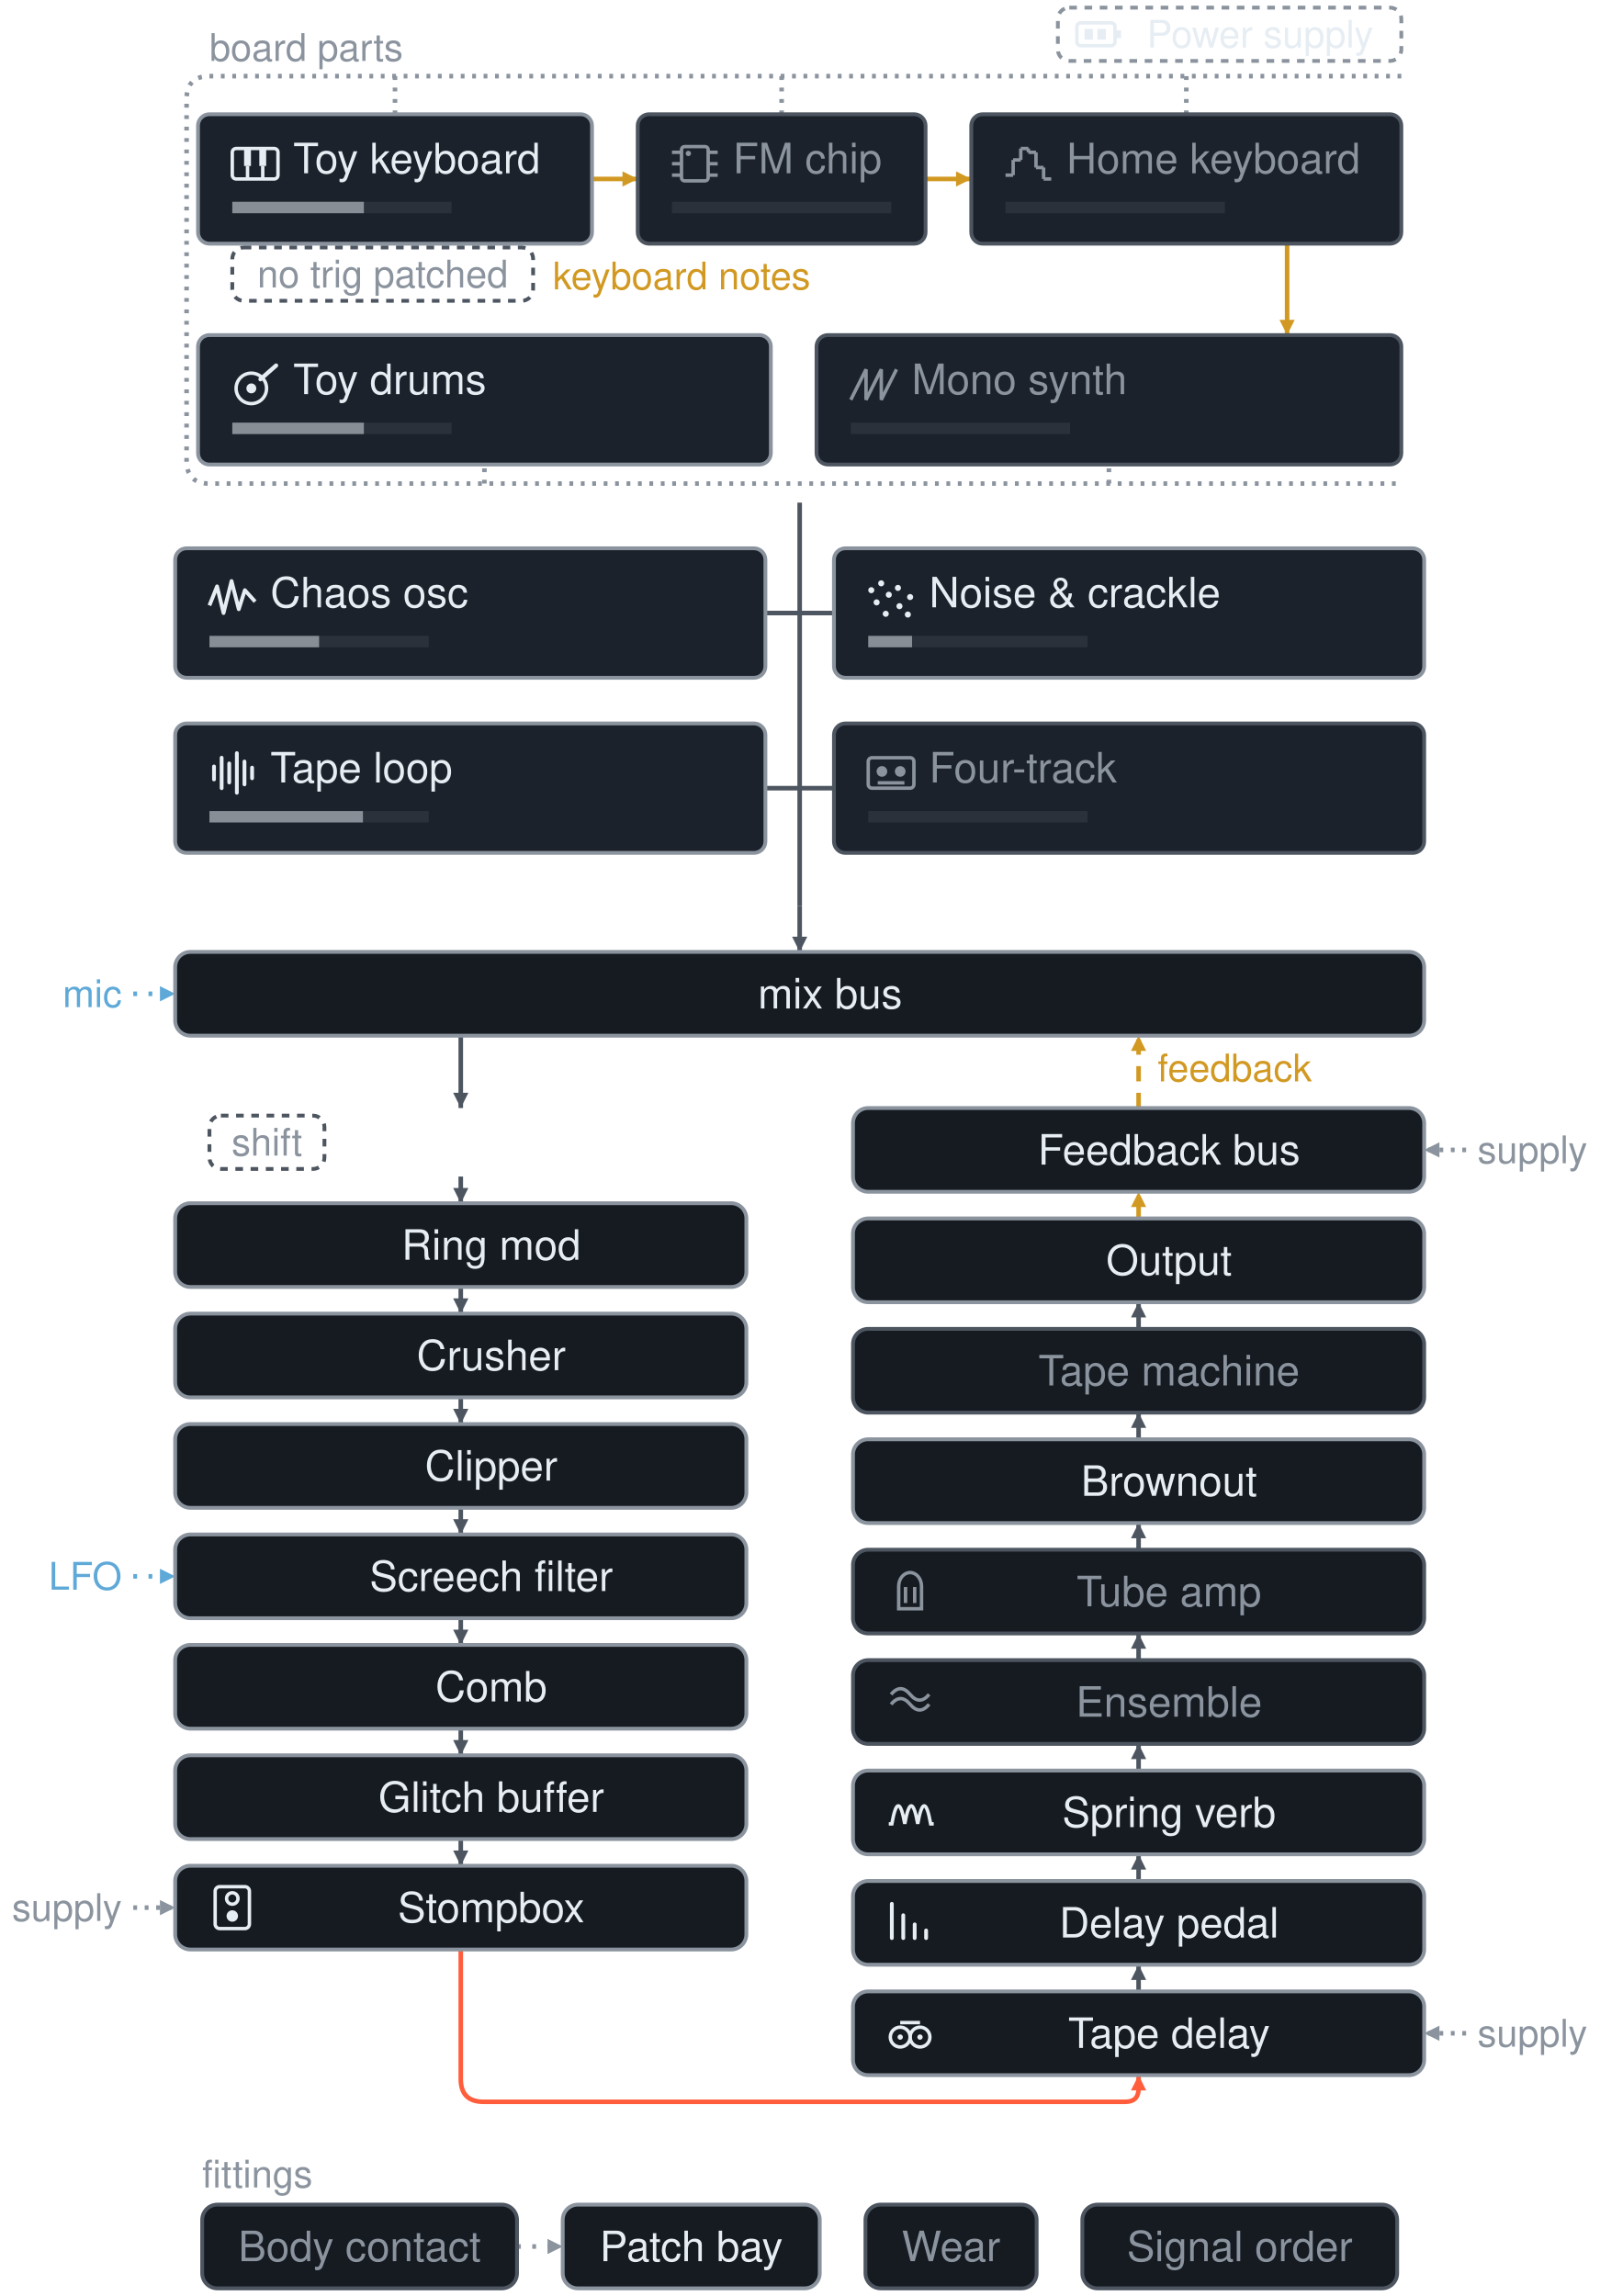
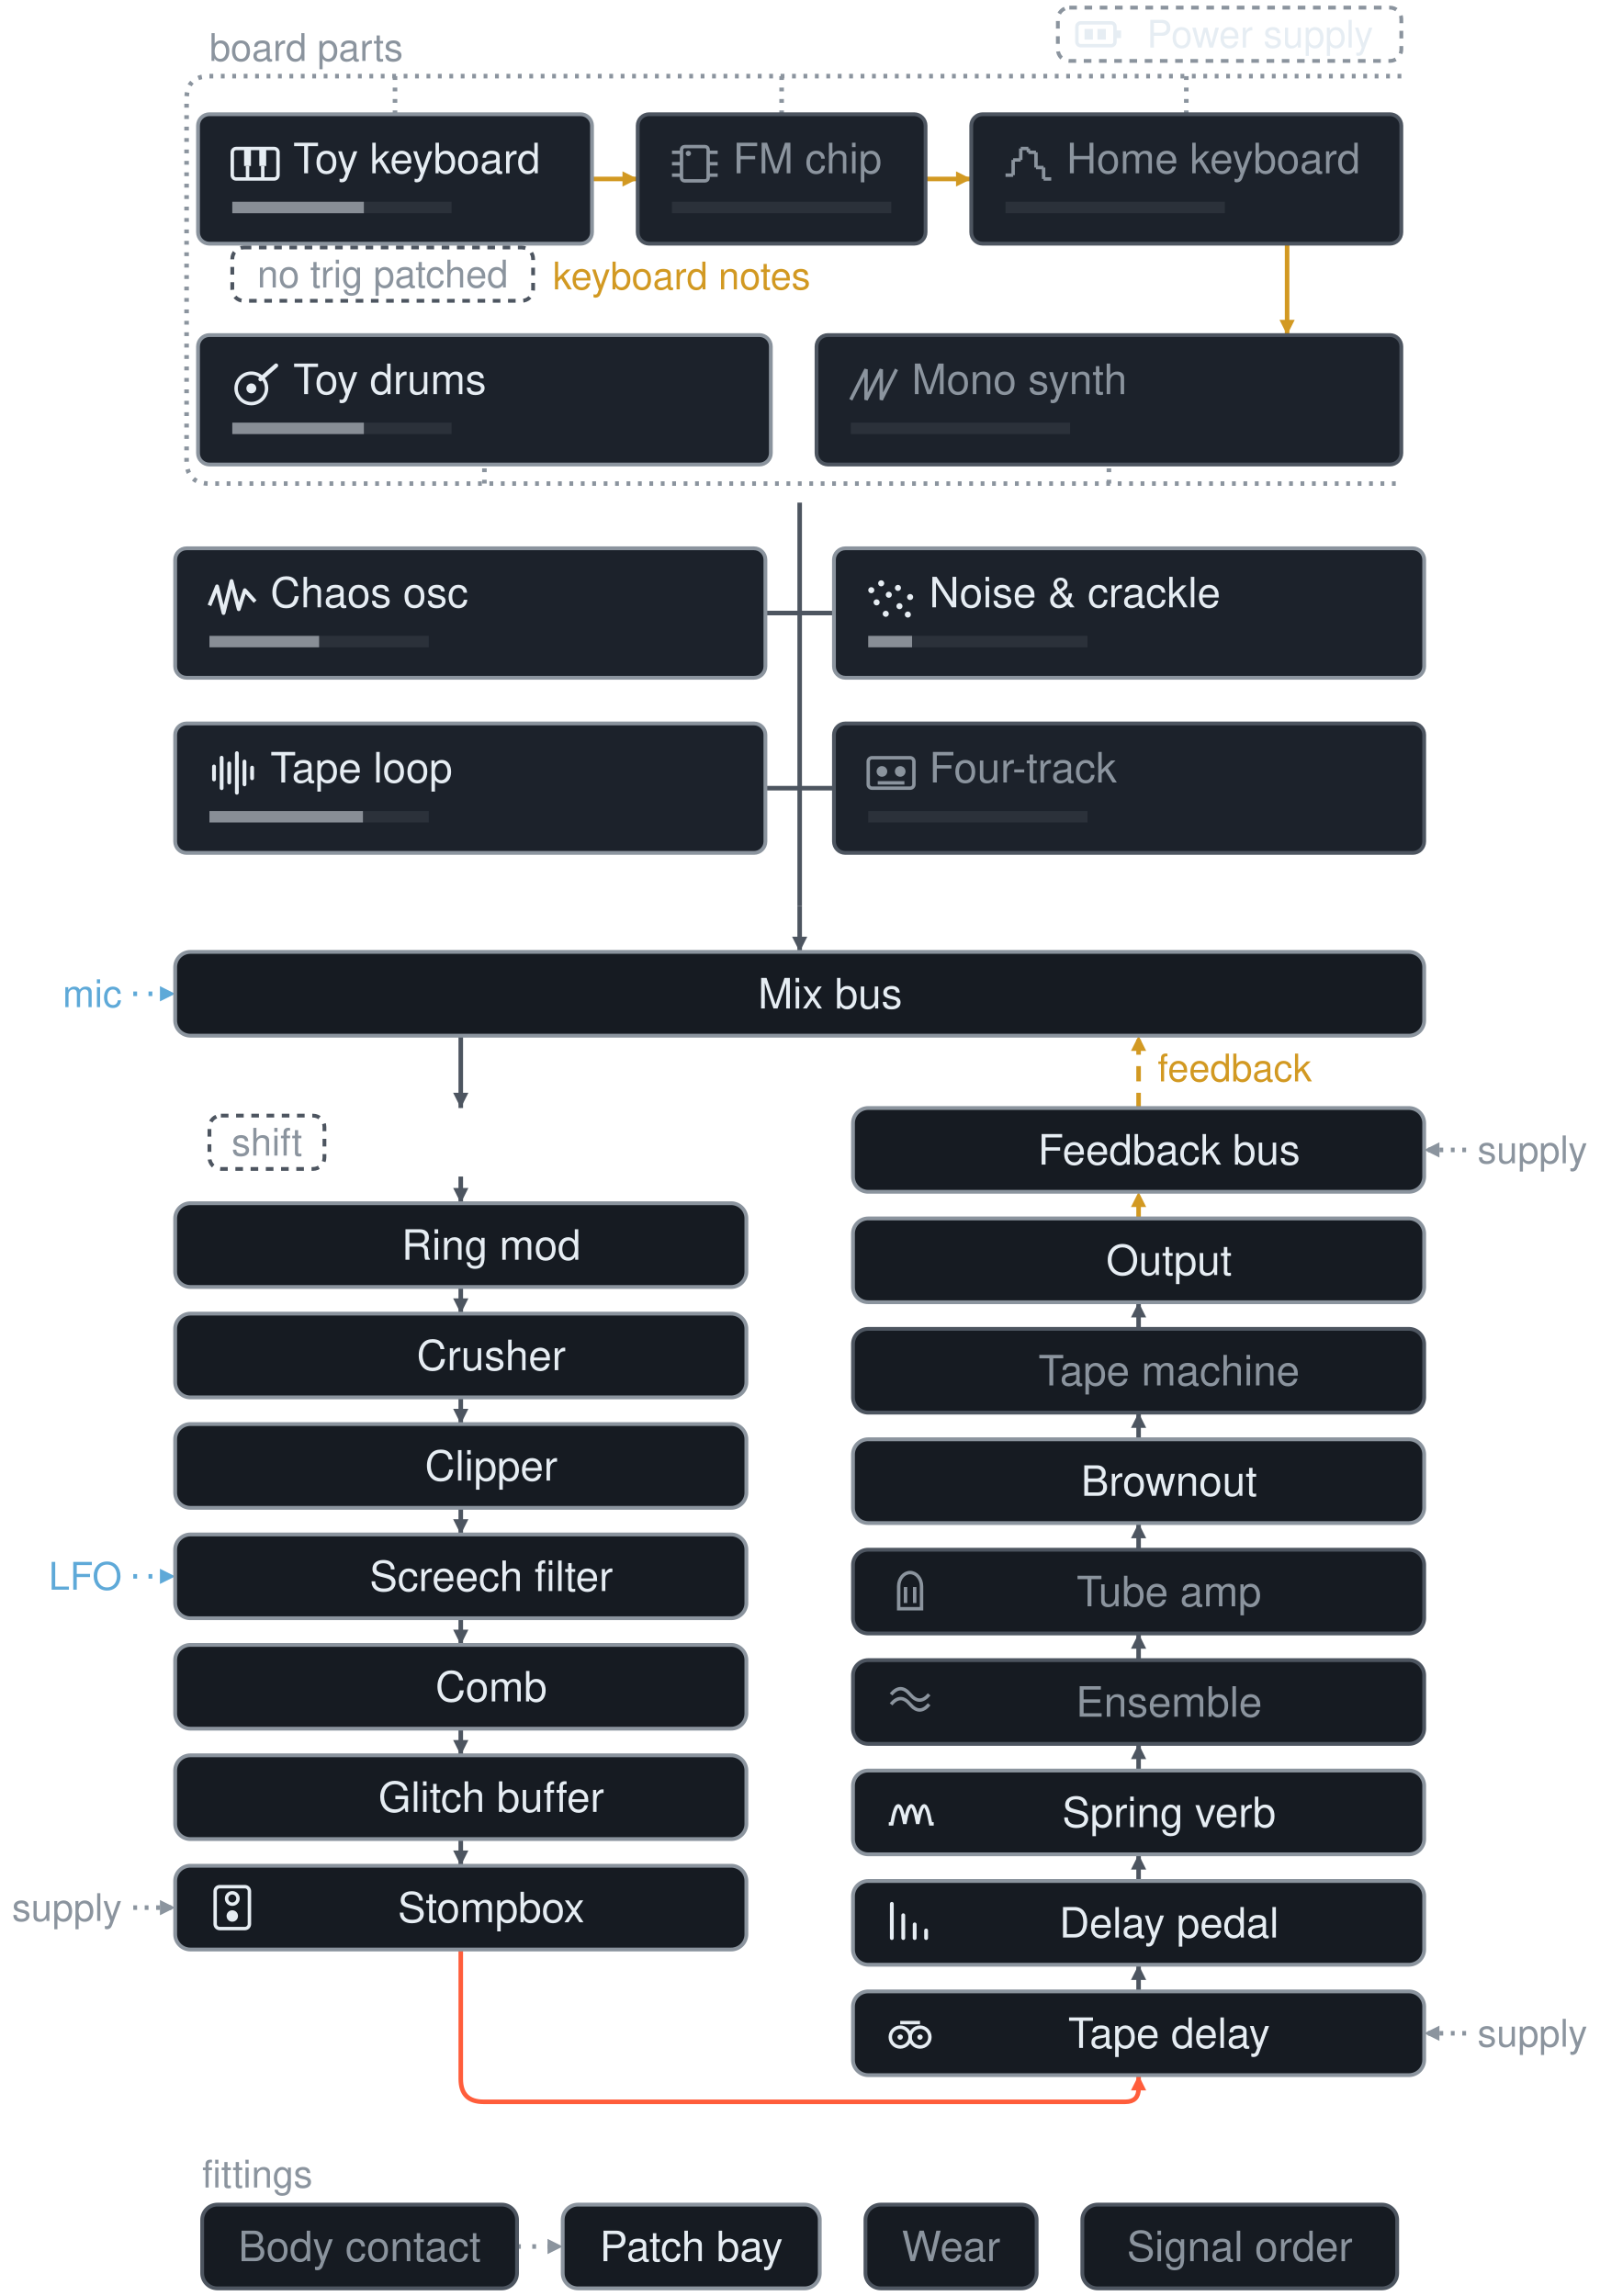
<svg xmlns="http://www.w3.org/2000/svg" viewBox="0 0 420 603" width="420" height="603" font-family="Helvetica, Arial, sans-serif">
  <g class="wire" data-wire="rail">
    <path class="line" d="M 368 20 L 55 20 Q 49 20 49 26 L 49 121 Q 49 127 55 127 L 368 127" fill="none" stroke="#8b949e" stroke-width="1.2" stroke-dasharray="1 2" />
    <path class="head" d="" fill="#8b949e" />
  </g>
  <g class="wire" data-wire="rail-Toy_keyboard">
    <path class="line" d="M 103.73 20 L 103.73 30" fill="none" stroke="#8b949e" stroke-width="1.2" stroke-dasharray="1 2" />
    <path class="head" d="" fill="#8b949e" />
  </g>
  <g class="wire" data-wire="rail-Toy_drums">
    <path class="line" d="M 127.21 127 L 127.21 122" fill="none" stroke="#8b949e" stroke-width="1.2" stroke-dasharray="1 2" />
    <path class="head" d="" fill="#8b949e" />
  </g>
  <g class="wire" data-wire="rail-FM_chip">
    <path class="line" d="M 205.26 20 L 205.26 30" fill="none" stroke="#8b949e" stroke-width="1.2" stroke-dasharray="1 2" />
    <path class="head" d="" fill="#8b949e" />
  </g>
  <g class="wire" data-wire="rail-Home_keyboard">
    <path class="line" d="M 311.53 20 L 311.53 30" fill="none" stroke="#8b949e" stroke-width="1.2" stroke-dasharray="1 2" />
    <path class="head" d="" fill="#8b949e" />
  </g>
  <g class="wire" data-wire="rail-Mono_synth">
    <path class="line" d="M 291.21 127 L 291.21 122" fill="none" stroke="#8b949e" stroke-width="1.2" stroke-dasharray="1 2" />
    <path class="head" d="" fill="#8b949e" />
  </g>
  <g class="wire" data-wire="key-line">
    <path class="line" d="M 155.47 47 L 167.47 47" fill="none" stroke="#d29922" stroke-width="1.2" />
    <path class="head" d="M 167.47 47 L 163.47 49 L 163.47 45 Z" fill="#d29922" />
    <text x="179" y="76" fill="#d29922" font-size="10" text-anchor="middle">keyboard notes</text>
  </g>
  <g class="wire" data-wire="key-line-pcm">
    <path class="line" d="M 243.06 47 L 255.06 47" fill="none" stroke="#d29922" stroke-width="1.2" />
    <path class="head" d="M 255.06 47 L 251.06 49 L 251.06 45 Z" fill="#d29922" />
  </g>
  <g class="wire" data-wire="key-line-mono">
    <path class="line" d="M 338 64 L 338 88" fill="none" stroke="#d29922" stroke-width="1.2" />
    <path class="head" d="M 338 88 L 336 84 L 340 84 Z" fill="#d29922" />
  </g>
  <g class="wire" data-wire="board-out">
    <path class="line" d="M 210 132 L 210 238" fill="none" stroke="#4d5560" stroke-width="1.2" />
    <path class="head" d="" fill="#4d5560" />
  </g>
  <g class="wire" data-wire="Chaos_osc-out">
    <path class="line" d="M 201 161 L 210 161" fill="none" stroke="#4d5560" stroke-width="1.2" />
    <path class="head" d="" fill="#4d5560" />
  </g>
  <g class="wire" data-wire="Noise_crackle-out">
    <path class="line" d="M 219 161 L 210 161" fill="none" stroke="#4d5560" stroke-width="1.2" />
    <path class="head" d="" fill="#4d5560" />
  </g>
  <g class="wire" data-wire="Tape_loop-out">
    <path class="line" d="M 201 207 L 210 207" fill="none" stroke="#4d5560" stroke-width="1.2" />
    <path class="head" d="" fill="#4d5560" />
  </g>
  <g class="wire" data-wire="Four_track-out">
    <path class="line" d="M 219 207 L 210 207" fill="none" stroke="#4d5560" stroke-width="1.2" />
    <path class="head" d="" fill="#4d5560" />
  </g>
  <g class="wire" data-wire="collect-mix">
    <path class="line" d="M 210 238 L 210 250" fill="none" stroke="#4d5560" stroke-width="1.2" />
    <path class="head" d="M 210 250 L 208 246 L 212 246 Z" fill="#4d5560" />
  </g>
  <g class="wire" data-wire="mix-path">
    <path class="line" d="M 121 272 L 121 291" fill="none" stroke="#4d5560" stroke-width="1.2" />
    <path class="head" d="M 121 291 L 119 287 L 123 287 Z" fill="#4d5560" />
  </g>
  <g class="wire" data-wire="rack-Ring_mod">
    <path class="line" d="M 121 309 L 121 316" fill="none" stroke="#4d5560" stroke-width="1.2" />
    <path class="head" d="M 121 316 L 119 312 L 123 312 Z" fill="#4d5560" />
  </g>
  <g class="wire" data-wire="Ring_mod-Crusher">
    <path class="line" d="M 121 338 L 121 345" fill="none" stroke="#4d5560" stroke-width="1.2" />
    <path class="head" d="M 121 345 L 119 341 L 123 341 Z" fill="#4d5560" />
  </g>
  <g class="wire" data-wire="Crusher-Clipper">
    <path class="line" d="M 121 367 L 121 374" fill="none" stroke="#4d5560" stroke-width="1.2" />
    <path class="head" d="M 121 374 L 119 370 L 123 370 Z" fill="#4d5560" />
  </g>
  <g class="wire" data-wire="Clipper-Screech_filter">
    <path class="line" d="M 121 396 L 121 403" fill="none" stroke="#4d5560" stroke-width="1.2" />
    <path class="head" d="M 121 403 L 119 399 L 123 399 Z" fill="#4d5560" />
  </g>
  <g class="wire" data-wire="Screech_filter-Comb">
    <path class="line" d="M 121 425 L 121 432" fill="none" stroke="#4d5560" stroke-width="1.2" />
    <path class="head" d="M 121 432 L 119 428 L 123 428 Z" fill="#4d5560" />
  </g>
  <g class="wire" data-wire="Comb-Glitch_buffer">
    <path class="line" d="M 121 454 L 121 461" fill="none" stroke="#4d5560" stroke-width="1.2" />
    <path class="head" d="M 121 461 L 119 457 L 123 457 Z" fill="#4d5560" />
  </g>
  <g class="wire" data-wire="Glitch_buffer-Stompbox">
    <path class="line" d="M 121 483 L 121 490" fill="none" stroke="#4d5560" stroke-width="1.2" />
    <path class="head" d="M 121 490 L 119 486 L 123 486 Z" fill="#4d5560" />
  </g>
  <g class="wire" data-wire="Tape_delay-Delay_pedal">
    <path class="line" d="M 299 523 L 299 516" fill="none" stroke="#4d5560" stroke-width="1.2" />
    <path class="head" d="M 299 516 L 301 520 L 297 520 Z" fill="#4d5560" />
  </g>
  <g class="wire" data-wire="Delay_pedal-Spring_verb">
    <path class="line" d="M 299 494 L 299 487" fill="none" stroke="#4d5560" stroke-width="1.2" />
    <path class="head" d="M 299 487 L 301 491 L 297 491 Z" fill="#4d5560" />
  </g>
  <g class="wire" data-wire="Spring_verb-Ensemble">
    <path class="line" d="M 299 465 L 299 458" fill="none" stroke="#4d5560" stroke-width="1.2" />
    <path class="head" d="M 299 458 L 301 462 L 297 462 Z" fill="#4d5560" />
  </g>
  <g class="wire" data-wire="Ensemble-Tube_amp">
    <path class="line" d="M 299 436 L 299 429" fill="none" stroke="#4d5560" stroke-width="1.2" />
    <path class="head" d="M 299 429 L 301 433 L 297 433 Z" fill="#4d5560" />
  </g>
  <g class="wire" data-wire="Tube_amp-Brownout">
    <path class="line" d="M 299 407 L 299 400" fill="none" stroke="#4d5560" stroke-width="1.2" />
    <path class="head" d="M 299 400 L 301 404 L 297 404 Z" fill="#4d5560" />
  </g>
  <g class="wire" data-wire="Brownout-Tape_machine">
    <path class="line" d="M 299 378 L 299 371" fill="none" stroke="#4d5560" stroke-width="1.2" />
    <path class="head" d="M 299 371 L 301 375 L 297 375 Z" fill="#4d5560" />
  </g>
  <g class="wire" data-wire="Tape_machine-Output">
    <path class="line" d="M 299 349 L 299 342" fill="none" stroke="#4d5560" stroke-width="1.2" />
    <path class="head" d="M 299 342 L 301 346 L 297 346 Z" fill="#4d5560" />
  </g>
  <g class="wire" data-wire="fold">
    <path class="line" d="M 121 512 L 121 546 Q 121 552 127 552 L 295.5 552 Q 299 552 299 548.5 L 299 545" fill="none" stroke="#ff5d3b" stroke-width="1.2" />
    <path class="head" d="M 299 545 L 301 549 L 297 549 Z" fill="#ff5d3b" />
  </g>
  <g class="wire" data-wire="fb-out">
    <path class="line" d="M 299 320 L 299 313" fill="none" stroke="#d29922" stroke-width="1.2" stroke-dasharray="4 3" />
    <path class="head" d="M 299 313 L 301 317 L 297 317 Z" fill="#d29922" />
  </g>
  <g class="wire" data-wire="fb-home">
    <path class="line" d="M 299 291 L 299 272" fill="none" stroke="#d29922" stroke-width="1.2" stroke-dasharray="4 3" />
    <path class="head" d="M 299 272 L 301 276 L 297 276 Z" fill="#d29922" />
    <text x="304" y="284" fill="#d29922" font-size="10" text-anchor="start">feedback</text>
  </g>
  <g class="wire" data-wire="pad-bay">
    <path class="line" d="M 135.78 590 L 147.78 590" fill="none" stroke="#8b949e" stroke-width="1.2" stroke-dasharray="1 3" />
    <path class="head" d="M 147.78 590 L 143.78 592 L 143.78 588 Z" fill="#8b949e" />
  </g>
  <g class="wire" data-wire="mic-wire">
    <path class="line" d="M 35 261 L 46 261" fill="none" stroke="#5ea9d8" stroke-width="1.2" stroke-dasharray="1 3" />
    <path class="head" d="M 46 261 L 42 263 L 42 259 Z" fill="#5ea9d8" />
  </g>
  <g class="wire" data-wire="rail-Feedback_bus-wire">
    <path class="line" d="M 385 302 L 374 302" fill="none" stroke="#8b949e" stroke-width="1.2" stroke-dasharray="1 2" />
    <path class="head" d="M 374 302 L 378 300 L 378 304 Z" fill="#8b949e" />
  </g>
  <g class="wire" data-wire="wire0-wire">
    <path class="line" d="M 35 414 L 46 414" fill="none" stroke="#5ea9d8" stroke-width="1.2" stroke-dasharray="1 3" />
    <path class="head" d="M 46 414 L 42 416 L 42 412 Z" fill="#5ea9d8" />
  </g>
  <g class="wire" data-wire="rail-Stompbox-wire">
    <path class="line" d="M 35 501 L 46 501" fill="none" stroke="#8b949e" stroke-width="1.2" stroke-dasharray="1 2" />
    <path class="head" d="M 46 501 L 42 503 L 42 499 Z" fill="#8b949e" />
  </g>
  <g class="wire" data-wire="rail-Tape_delay-wire">
    <path class="line" d="M 385 534 L 374 534" fill="none" stroke="#8b949e" stroke-width="1.2" stroke-dasharray="1 2" />
    <path class="head" d="M 374 534 L 378 532 L 378 536 Z" fill="#8b949e" />
  </g>
  <g class="node">
    <text x="55" y="16" fill="#8b949e" font-size="10" text-anchor="start">board parts</text>
  </g>
  <g class="node">
    <rect class="box" x="52" y="30" width="103.467" height="34" rx="3" fill="#1c222b" stroke="#8b949e" stroke-width="1" />
    <g class="glyph">
      <rect x="61" y="39" width="12" height="8" rx="1" fill="none" stroke="#e6edf3" stroke-width="0.9" />
      <path d="M 65 43.6 V 47 M 69 43.6 V 47" stroke="#e6edf3" stroke-width="0.9" />
      <rect x="64.1" y="39" width="1.8" height="4.6" fill="#e6edf3" />
      <rect x="68.1" y="39" width="1.8" height="4.6" fill="#e6edf3" />
    </g>
    <text x="77" y="45.5" fill="#e6edf3" font-size="11" text-anchor="start">Toy keyboard</text>
    <rect x="61" y="53" width="57.592" height="3" fill="#4d5560" fill-opacity="0.3" />
    <rect x="61" y="53" width="34.555" height="3" fill="#e6edf3" fill-opacity="0.5" />
  </g>
  <g class="node">
    <rect class="box" x="52" y="88" width="150.427" height="34" rx="3" fill="#1c222b" stroke="#8b949e" stroke-width="1" />
    <g class="glyph">
      <circle cx="66" cy="102" r="4" fill="none" stroke="#e6edf3" stroke-width="0.9" />
      <circle cx="66" cy="102" r="1.3" fill="#e6edf3" />
      <path d="M 72.5 96 L 68.4 99.6" stroke="#e6edf3" stroke-width="1.1" stroke-linecap="round" />
    </g>
    <text x="77" y="103.5" fill="#e6edf3" font-size="11" text-anchor="start">Toy drums</text>
    <rect x="61" y="111" width="57.592" height="3" fill="#4d5560" fill-opacity="0.3" />
    <rect x="61" y="111" width="34.555" height="3" fill="#e6edf3" fill-opacity="0.5" />
  </g>
  <g class="node">
    <rect class="box" x="167.467" y="30" width="75.592" height="34" rx="3" fill="#1c222b" stroke="#4d5560" stroke-width="1" />
    <g class="glyph">
      <rect x="178.967" y="38.5" width="7" height="9" rx="0.8" fill="none" stroke="#8b949e" stroke-width="0.9" />
      <path d="M 176.467 40 h 2.5 M 185.967 40 h 2.5 M 176.467 43 h 2.5 M 185.967 43 h 2.5 M 176.467 46 h 2.5 M 185.967 46 h 2.5" stroke="#8b949e" stroke-width="0.9" />
      <circle cx="180.767" cy="40.3" r="0.7" fill="#8b949e" />
    </g>
    <text x="192.467" y="45.5" fill="#8b949e" font-size="11" text-anchor="start">FM chip</text>
    <rect x="176.467" y="53" width="57.592" height="3" fill="#4d5560" fill-opacity="0.3" />
  </g>
  <g class="node">
    <rect class="box" x="255.058" y="30" width="112.942" height="34" rx="3" fill="#1c222b" stroke="#4d5560" stroke-width="1" />
    <g class="glyph">
      <path d="M 264.058 46 h 2 M 266.058 42 h 2 M 268.058 39 h 2 M 270.058 40 h 2 M 272.058 44 h 2 M 274.058 47 h 2 M 266.058 46 V 42 M 268.058 42 V 39 M 270.058 39 V 40 M 272.058 40 V 44 M 274.058 44 V 47" fill="none" stroke="#8b949e" stroke-width="0.9" stroke-linejoin="miter" />
    </g>
    <text x="280.058" y="45.5" fill="#8b949e" font-size="11" text-anchor="start">Home keyboard</text>
    <rect x="264.058" y="53" width="57.592" height="3" fill="#4d5560" fill-opacity="0.3" />
  </g>
  <g class="node">
    <rect class="box" x="214.427" y="88" width="153.573" height="34" rx="3" fill="#1c222b" stroke="#4d5560" stroke-width="1" />
    <g class="glyph">
      <path d="M 223.427 105 L 227.427 97 V 105 L 231.427 97 V 105 L 235.427 97" fill="none" stroke="#8b949e" stroke-width="0.9" stroke-linejoin="miter" />
    </g>
    <text x="239.427" y="103.5" fill="#8b949e" font-size="11" text-anchor="start">Mono synth</text>
    <rect x="223.427" y="111" width="57.592" height="3" fill="#4d5560" fill-opacity="0.3" />
  </g>
  <g class="node">
    <rect class="box" x="46" y="144" width="155" height="34" rx="3" fill="#1c222b" stroke="#8b949e" stroke-width="1" />
    <g class="glyph">
      <path d="M 55 159 L 57 154 L 58.7 161 L 60.8 152.6 L 62.7 160 L 64.3 155 L 67 158" fill="none" stroke="#e6edf3" stroke-width="1" stroke-linejoin="round" />
    </g>
    <text x="71" y="159.5" fill="#e6edf3" font-size="11" text-anchor="start">Chaos osc</text>
    <rect x="55" y="167" width="57.592" height="3" fill="#4d5560" fill-opacity="0.3" />
    <rect x="55" y="167" width="28.796" height="3" fill="#e6edf3" fill-opacity="0.5" />
  </g>
  <g class="node">
    <rect class="box" x="219" y="144" width="155" height="34" rx="3" fill="#1c222b" stroke="#8b949e" stroke-width="1" />
    <g class="glyph">
      <path d="M 228.8 154.2 a 0.8 0.8 0 1 0 0.01 0 M 231.4 152.4 a 0.8 0.8 0 1 0 0.01 0 M 230.2 157.4 a 0.8 0.8 0 1 0 0.01 0 M 233.4 155.4 a 0.8 0.8 0 1 0 0.01 0 M 232.6 160.4 a 0.8 0.8 0 1 0 0.01 0 M 235.8 153.6 a 0.8 0.8 0 1 0 0.01 0 M 236.2 158.4 a 0.8 0.8 0 1 0 0.01 0 M 239 156 a 0.8 0.8 0 1 0 0.01 0 M 238.4 160.6 a 0.8 0.8 0 1 0 0.01 0" fill="#e6edf3" />
    </g>
    <text x="244" y="159.5" fill="#e6edf3" font-size="11" text-anchor="start">Noise &amp; crackle</text>
    <rect x="228" y="167" width="57.592" height="3" fill="#4d5560" fill-opacity="0.3" />
    <rect x="228" y="167" width="11.518" height="3" fill="#e6edf3" fill-opacity="0.5" />
  </g>
  <g class="node">
    <rect class="box" x="46" y="190" width="155" height="34" rx="3" fill="#1c222b" stroke="#8b949e" stroke-width="1" />
    <g class="glyph">
      <path d="M 56.2 201.3 v 3.4 M 58.2 199 v 8 M 60.2 200.5 v 5 M 62.2 197.8 v 10.4 M 64.2 200 v 6 M 66.2 201.6 v 2.8" stroke="#e6edf3" stroke-width="1" stroke-linecap="round" />
    </g>
    <text x="71" y="205.5" fill="#e6edf3" font-size="11" text-anchor="start">Tape loop</text>
    <rect x="55" y="213" width="57.592" height="3" fill="#4d5560" fill-opacity="0.3" />
    <rect x="55" y="213" width="40.314" height="3" fill="#e6edf3" fill-opacity="0.5" />
  </g>
  <g class="node">
    <rect class="box" x="219" y="190" width="155" height="34" rx="3" fill="#1c222b" stroke="#4d5560" stroke-width="1" />
    <g class="glyph">
      <rect x="228" y="199" width="12" height="8" rx="1" fill="none" stroke="#8b949e" stroke-width="0.9" />
      <circle cx="231.6" cy="202.6" r="1.4" fill="#8b949e" />
      <circle cx="236.4" cy="202.6" r="1.4" fill="#8b949e" />
      <path d="M 230.5 205.6 h 7" stroke="#8b949e" stroke-width="0.9" />
    </g>
    <text x="244" y="205.5" fill="#8b949e" font-size="11" text-anchor="start">Four-track</text>
    <rect x="228" y="213" width="57.592" height="3" fill="#4d5560" fill-opacity="0.3" />
  </g>
  <g class="node">
    <rect class="box" x="46" y="250" width="328" height="22" rx="4" fill="#161b22" stroke="#8b949e" stroke-width="1" />
-     <text x="218" y="264.85" fill="#e6edf3" font-size="11" text-anchor="middle">mix bus</text>
+     <text x="218" y="264.85" fill="#e6edf3" font-size="11" text-anchor="middle">Mix bus</text>
  </g>
  <g class="node" />
  <g class="node">
    <rect class="box" x="46" y="316" width="150" height="22" rx="4" fill="#161b22" stroke="#8b949e" stroke-width="1" />
    <text x="129" y="330.85" fill="#e6edf3" font-size="11" text-anchor="middle">Ring mod</text>
  </g>
  <g class="node">
    <rect class="box" x="46" y="345" width="150" height="22" rx="4" fill="#161b22" stroke="#8b949e" stroke-width="1" />
    <text x="129" y="359.85" fill="#e6edf3" font-size="11" text-anchor="middle">Crusher</text>
  </g>
  <g class="node">
    <rect class="box" x="46" y="374" width="150" height="22" rx="4" fill="#161b22" stroke="#8b949e" stroke-width="1" />
    <text x="129" y="388.85" fill="#e6edf3" font-size="11" text-anchor="middle">Clipper</text>
  </g>
  <g class="node">
    <rect class="box" x="46" y="403" width="150" height="22" rx="4" fill="#161b22" stroke="#8b949e" stroke-width="1" />
    <text x="129" y="417.85" fill="#e6edf3" font-size="11" text-anchor="middle">Screech filter</text>
  </g>
  <g class="node">
    <rect class="box" x="46" y="432" width="150" height="22" rx="4" fill="#161b22" stroke="#8b949e" stroke-width="1" />
    <text x="129" y="446.85" fill="#e6edf3" font-size="11" text-anchor="middle">Comb</text>
  </g>
  <g class="node">
    <rect class="box" x="46" y="461" width="150" height="22" rx="4" fill="#161b22" stroke="#8b949e" stroke-width="1" />
    <text x="129" y="475.85" fill="#e6edf3" font-size="11" text-anchor="middle">Glitch buffer</text>
  </g>
  <g class="node">
    <rect class="box" x="46" y="490" width="150" height="22" rx="4" fill="#161b22" stroke="#8b949e" stroke-width="1" />
    <g class="glyph">
      <rect x="56.5" y="495.5" width="9" height="11" rx="1.2" fill="none" stroke="#e6edf3" stroke-width="0.9" />
      <circle cx="61" cy="498.6" r="1.5" fill="none" stroke="#e6edf3" stroke-width="0.9" />
      <circle cx="61" cy="503.2" r="1.5" fill="#e6edf3" />
    </g>
    <text x="129" y="504.85" fill="#e6edf3" font-size="11" text-anchor="middle">Stompbox</text>
  </g>
  <g class="node">
    <rect class="box" x="224" y="523" width="150" height="22" rx="4" fill="#161b22" stroke="#8b949e" stroke-width="1" />
    <g class="glyph">
      <circle cx="236.4" cy="535" r="2.6" fill="none" stroke="#e6edf3" stroke-width="0.9" />
      <circle cx="236.4" cy="535" r="0.7" fill="#e6edf3" />
      <circle cx="241.6" cy="535" r="2.6" fill="none" stroke="#e6edf3" stroke-width="0.9" />
      <circle cx="241.6" cy="535" r="0.7" fill="#e6edf3" />
      <path d="M 236.4 531.2 H 241.6" stroke="#e6edf3" stroke-width="0.9" />
    </g>
    <text x="307" y="537.85" fill="#e6edf3" font-size="11" text-anchor="middle">Tape delay</text>
  </g>
  <g class="node">
    <rect class="box" x="224" y="494" width="150" height="22" rx="4" fill="#161b22" stroke="#8b949e" stroke-width="1" />
    <g class="glyph">
      <path d="M 234.2 509 v -9 M 237.2 509 v -6 M 240.2 509 v -3.6 M 243.2 509 v -2" stroke="#e6edf3" stroke-width="1" stroke-linecap="round" />
    </g>
    <text x="307" y="508.85" fill="#e6edf3" font-size="11" text-anchor="middle">Delay pedal</text>
  </g>
  <g class="node">
    <rect class="box" x="224" y="465" width="150" height="22" rx="4" fill="#161b22" stroke="#8b949e" stroke-width="1" />
    <g class="glyph">
      <path d="M 233.4 479 h 0.8 q 1.7 -9.5 3.4 0 q 1.7 -9.5 3.4 0 q 1.7 -9.5 3.4 0 h 0.8" fill="none" stroke="#e6edf3" stroke-width="0.9" />
    </g>
    <text x="307" y="479.85" fill="#e6edf3" font-size="11" text-anchor="middle">Spring verb</text>
  </g>
  <g class="node">
    <rect class="box" x="224" y="436" width="150" height="22" rx="4" fill="#161b22" stroke="#4d5560" stroke-width="1" />
    <g class="glyph">
      <path d="M 234 445 q 2.5 -3 5 0 q 2.5 3 5 0" fill="none" stroke="#8b949e" stroke-width="0.9" />
      <path d="M 234 447.6 q 2.5 -3 5 0 q 2.5 3 5 0" fill="none" stroke="#8b949e" stroke-width="0.9" />
    </g>
    <text x="307" y="450.85" fill="#8b949e" font-size="11" text-anchor="middle">Ensemble</text>
  </g>
  <g class="node">
    <rect class="box" x="224" y="407" width="150" height="22" rx="4" fill="#161b22" stroke="#4d5560" stroke-width="1" />
    <g class="glyph">
      <path d="M 236 422.5 V 416.6 a 3 3.6 0 0 1 6 0 V 422.5 z" fill="none" stroke="#8b949e" stroke-width="0.9" />
      <path d="M 237.8 421 V 416.8 M 240.2 421 V 416.8" fill="none" stroke="#8b949e" stroke-width="0.9" />
    </g>
    <text x="307" y="421.85" fill="#8b949e" font-size="11" text-anchor="middle">Tube amp</text>
  </g>
  <g class="node">
    <rect class="box" x="224" y="378" width="150" height="22" rx="4" fill="#161b22" stroke="#8b949e" stroke-width="1" />
    <text x="307" y="392.85" fill="#e6edf3" font-size="11" text-anchor="middle">Brownout</text>
  </g>
  <g class="node">
    <rect class="box" x="224" y="349" width="150" height="22" rx="4" fill="#161b22" stroke="#4d5560" stroke-width="1" />
    <text x="307" y="363.85" fill="#8b949e" font-size="11" text-anchor="middle">Tape machine</text>
  </g>
  <g class="node">
    <rect class="box" x="224" y="320" width="150" height="22" rx="4" fill="#161b22" stroke="#8b949e" stroke-width="1" />
    <text x="307" y="334.85" fill="#e6edf3" font-size="11" text-anchor="middle">Output</text>
  </g>
  <g class="node">
    <rect class="box" x="224" y="291" width="150" height="22" rx="4" fill="#161b22" stroke="#8b949e" stroke-width="1" />
    <text x="307" y="305.85" fill="#e6edf3" font-size="11" text-anchor="middle">Feedback bus</text>
  </g>
  <g class="node">
    <rect class="box" x="53.095" y="579" width="82.68" height="22" rx="4" fill="#161b22" stroke="#4d5560" stroke-width="1" />
    <text x="94.435" y="593.85" fill="#8b949e" font-size="11" text-anchor="middle">Body contact</text>
  </g>
  <g class="node">
    <rect class="box" x="147.775" y="579" width="67.5" height="22" rx="4" fill="#161b22" stroke="#8b949e" stroke-width="1" />
    <text x="181.525" y="593.85" fill="#e6edf3" font-size="11" text-anchor="middle">Patch bay</text>
  </g>
  <g class="node">
    <rect class="box" x="227.275" y="579" width="44.95" height="22" rx="4" fill="#161b22" stroke="#4d5560" stroke-width="1" />
    <text x="249.75" y="593.85" fill="#8b949e" font-size="11" text-anchor="middle">Wear</text>
  </g>
  <g class="node">
    <rect class="box" x="284.225" y="579" width="82.68" height="22" rx="4" fill="#161b22" stroke="#4d5560" stroke-width="1" />
    <text x="325.565" y="593.85" fill="#8b949e" font-size="11" text-anchor="middle">Signal order</text>
  </g>
  <g class="node">
    <rect class="box" x="55" y="293" width="30.2" height="14" rx="3" fill="none" stroke="#4d5560" stroke-dasharray="2 2" />
    <text x="70.1" y="303.5" fill="#8b949e" font-size="10" text-anchor="middle">shift</text>
  </g>
  <g class="node">
    <rect class="box" x="61" y="65" width="79" height="14" rx="3" fill="none" stroke="#4d5560" stroke-dasharray="2 2" />
    <text x="100.5" y="75.5" fill="#8b949e" font-size="10" text-anchor="middle">no trig patched</text>
  </g>
  <g class="node rail-chip">
    <rect class="box" x="277.8" y="2" width="90.2" height="14" rx="3" fill="none" stroke="#8b949e" stroke-dasharray="2 2" />
    <g class="glyph">
      <rect x="282.8" y="6" width="10" height="6" rx="1" fill="none" stroke="#e6edf3" stroke-width="0.9" />
      <rect x="292.8" y="8" width="1.6" height="2" fill="#e6edf3" />
      <rect x="284.8" y="7.6" width="2.2" height="2.8" fill="#e6edf3" />
      <rect x="288.2" y="7.6" width="2.2" height="2.8" fill="#e6edf3" />
    </g>
    <text x="330.9" y="12.5" fill="#e6edf3" font-size="10" text-anchor="middle">Power supply</text>
  </g>
  <g class="tap">
    <text x="32" y="264.5" fill="#5ea9d8" font-size="10" text-anchor="end">mic</text>
  </g>
  <g class="tap">
    <text x="388" y="305.5" fill="#8b949e" font-size="10" text-anchor="start">supply</text>
  </g>
  <g class="tap">
    <text x="32" y="417.5" fill="#5ea9d8" font-size="10" text-anchor="end">LFO</text>
  </g>
  <g class="tap">
    <text x="32" y="504.5" fill="#8b949e" font-size="10" text-anchor="end">supply</text>
  </g>
  <g class="tap">
    <text x="388" y="537.5" fill="#8b949e" font-size="10" text-anchor="start">supply</text>
  </g>
  <g class="tap">
    <text x="53.095" y="574.5" fill="#8b949e" font-size="10" text-anchor="start">fittings</text>
  </g>
</svg>
